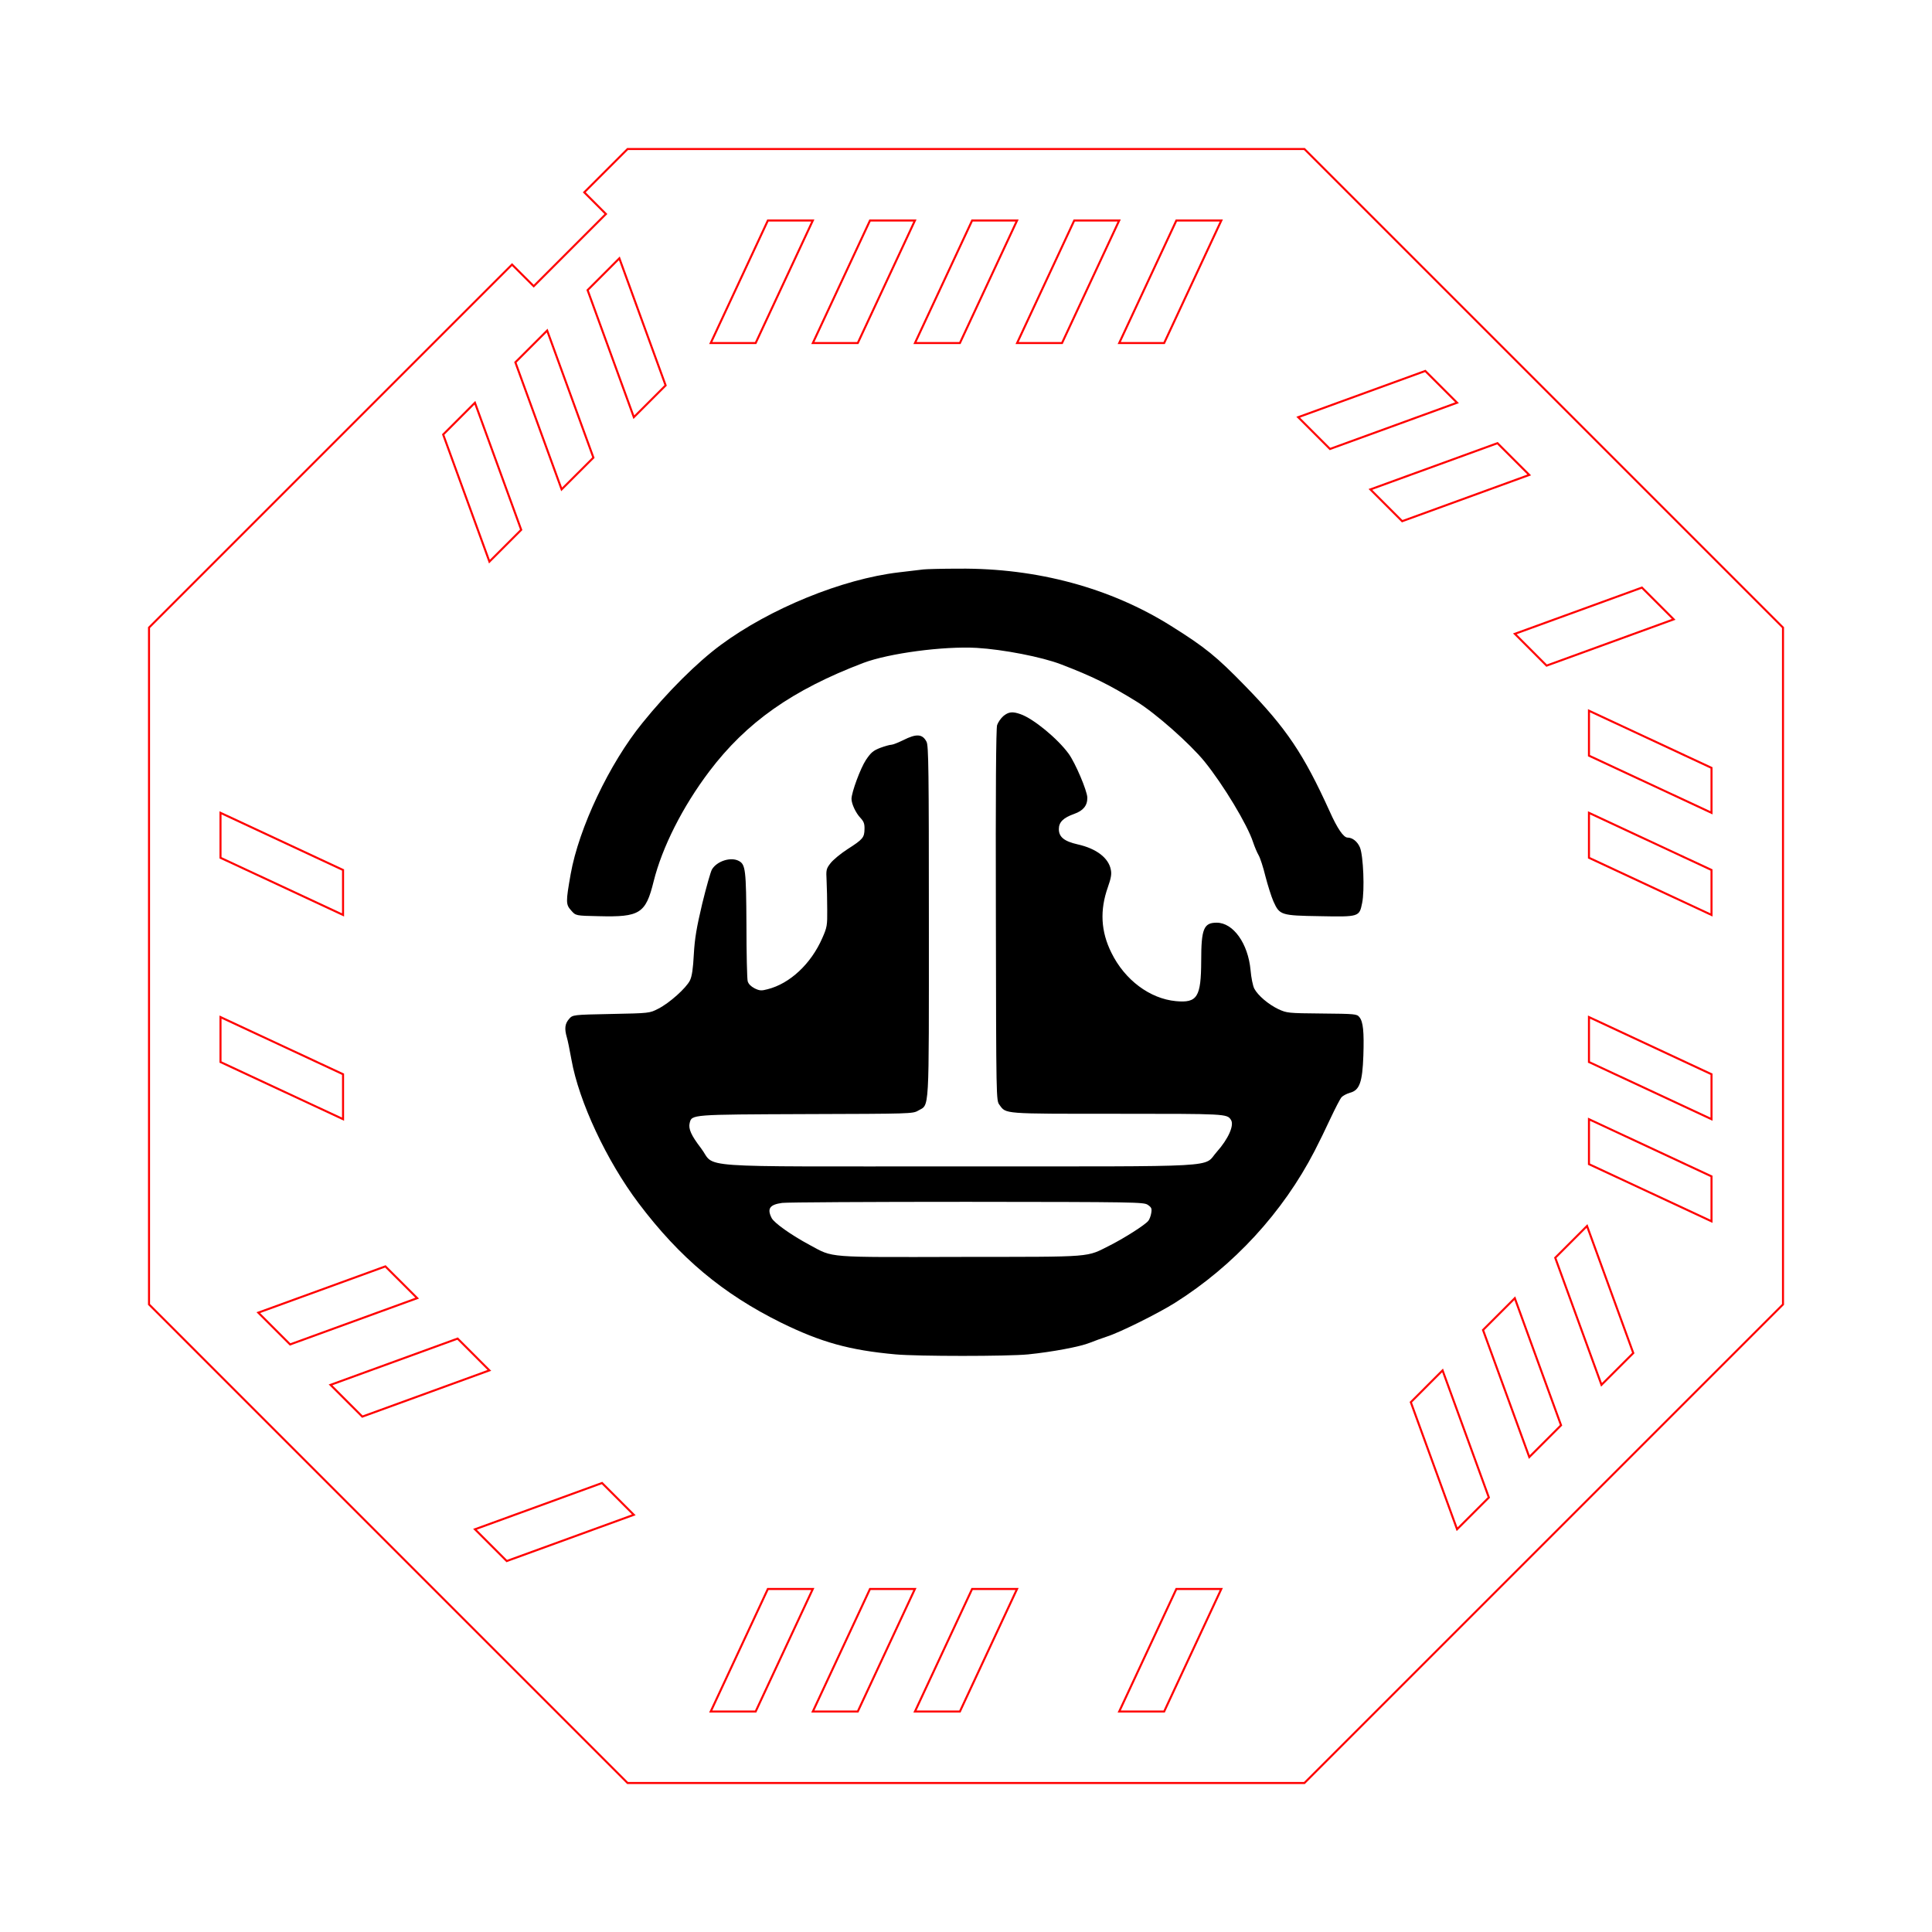
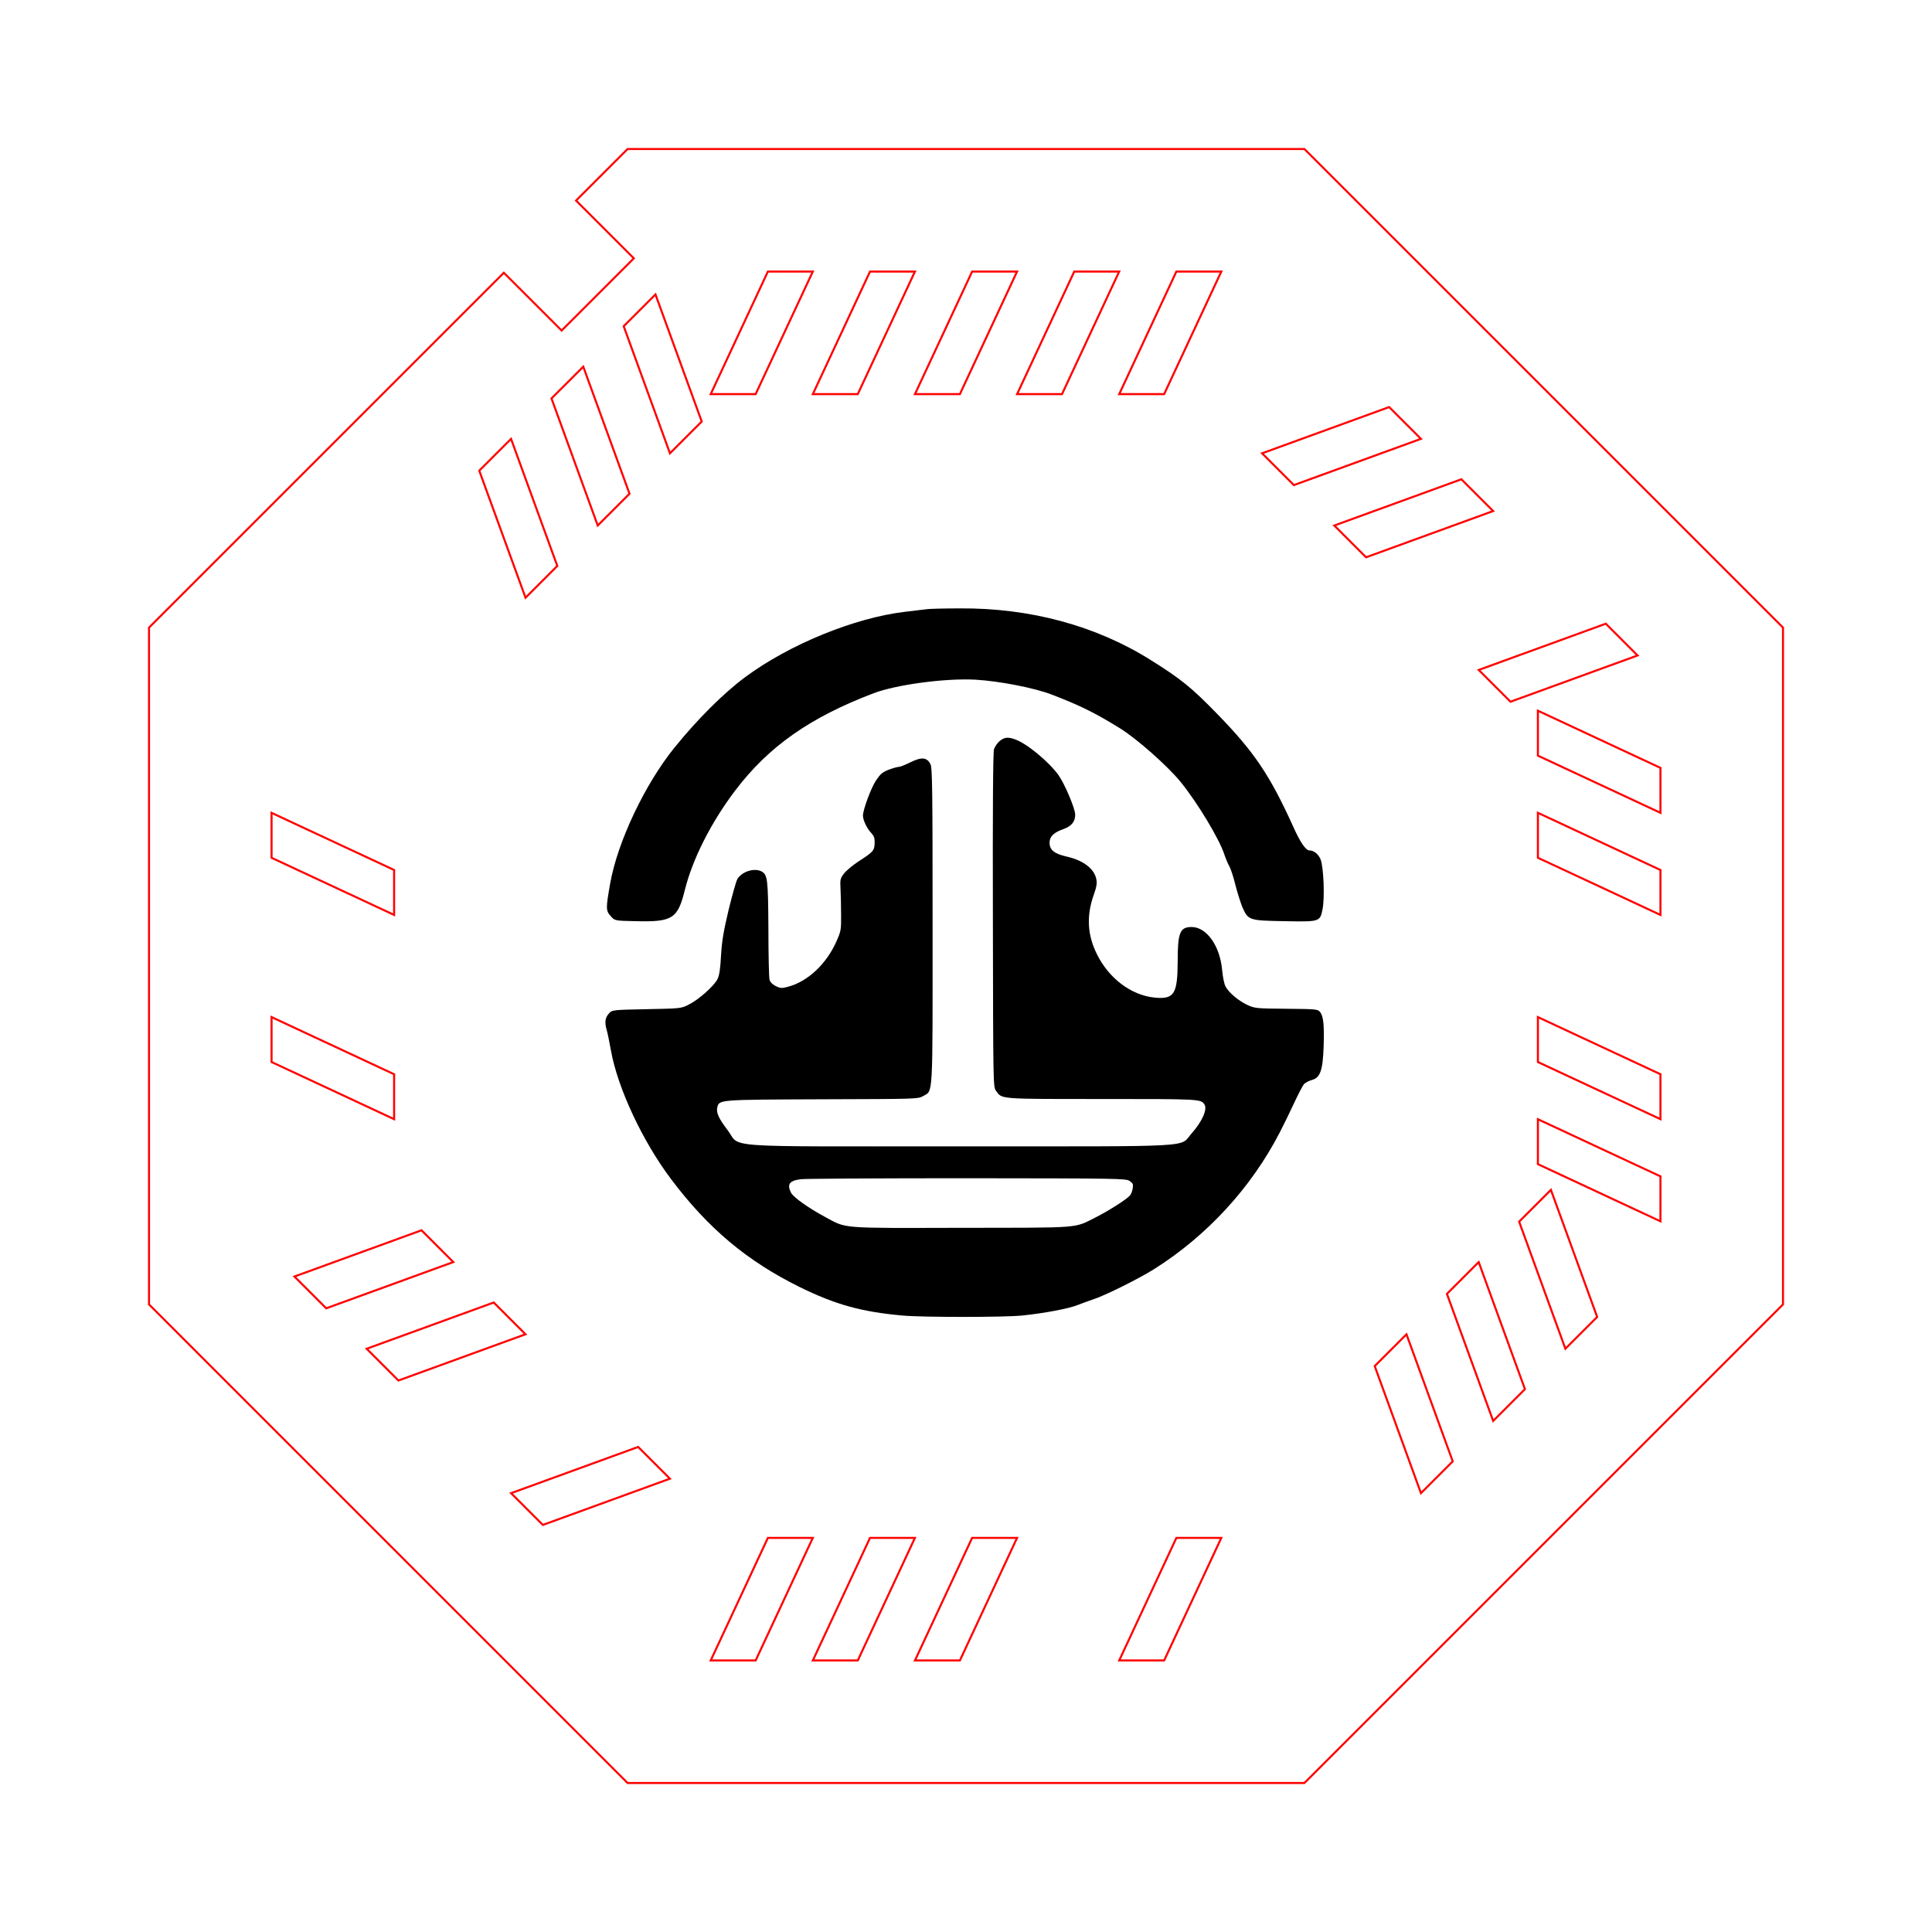
<svg xmlns="http://www.w3.org/2000/svg" width="94.591mm" height="94.591mm" viewBox="0 0 94.591 94.591">
  <style>
  .cut { fill: none; stroke: #ff0000; stroke-width: 0.1; }
  .mark { fill: none; stroke: #0000ff; stroke-width: 0.1; }
</style>
  <g id="I-ruins">
-     <polygon points="30.727,7.296 63.864,7.296 87.296,30.727 87.296,63.864 63.864,87.296 30.727,87.296 7.296,63.864 7.296,30.727 25.070,12.953 26.131,14.013 29.666,10.478 28.606,9.417" class="cut" />
-     <polygon points="34.797,16.796 36.997,16.796 39.795,10.796 37.595,10.796" class="cut" />
-     <polygon points="39.797,16.796 41.997,16.796 44.795,10.796 42.595,10.796" class="cut" />
-     <polygon points="44.797,16.796 46.997,16.796 49.795,10.796 47.595,10.796" class="cut" />
-     <polygon points="49.797,16.796 51.997,16.796 54.795,10.796 52.595,10.796" class="cut" />
-     <polygon points="54.797,16.796 56.997,16.796 59.795,10.796 57.595,10.796" class="cut" />
-     <polygon points="63.560,20.426 65.116,21.982 71.337,19.718 69.781,18.162" class="cut" />
-     <polygon points="67.095,23.962 68.651,25.518 74.872,23.253 73.316,21.698" class="cut" />
-     <polygon points="74.167,31.033 75.722,32.589 81.943,30.324 80.388,28.769" class="cut" />
-     <polygon points="77.796,34.797 77.796,36.997 83.796,39.795 83.796,37.595" class="cut" />
-     <polygon points="77.796,39.797 77.796,41.997 83.796,44.795 83.796,42.595" class="cut" />
-     <polygon points="77.796,49.797 77.796,51.997 83.796,54.795 83.796,52.595" class="cut" />
-     <polygon points="77.796,54.797 77.796,56.997 83.796,59.795 83.796,57.595" class="cut" />
-     <polygon points="77.701,60.024 76.145,61.580 78.409,67.801 79.965,66.245" class="cut" />
-     <polygon points="74.165,63.560 72.609,65.116 74.874,71.337 76.429,69.781" class="cut" />
-     <polygon points="70.629,67.095 69.074,68.651 71.338,74.872 72.894,73.316" class="cut" />
-     <polygon points="59.795,77.796 57.595,77.796 54.797,83.796 56.997,83.796" class="cut" />
-     <polygon points="49.795,77.796 47.595,77.796 44.797,83.796 46.997,83.796" class="cut" />
-     <polygon points="44.795,77.796 42.595,77.796 39.797,83.796 41.997,83.796" class="cut" />
-     <polygon points="39.795,77.796 37.595,77.796 34.797,83.796 36.997,83.796" class="cut" />
-     <polygon points="31.031,74.165 29.476,72.609 23.255,74.874 24.810,76.429" class="cut" />
-     <polygon points="23.960,67.094 22.405,65.538 16.184,67.803 17.739,69.358" class="cut" />
-     <polygon points="20.425,63.558 18.869,62.003 12.648,64.267 14.204,65.823" class="cut" />
-     <polygon points="16.796,54.795 16.796,52.595 10.796,49.797 10.796,51.997" class="cut" />
-     <polygon points="16.796,44.795 16.796,42.595 10.796,39.797 10.796,41.997" class="cut" />
-     <polygon points="23.962,27.496 25.518,25.940 23.253,19.719 21.698,21.275" class="cut" />
-     <polygon points="27.497,23.960 29.053,22.405 26.789,16.184 25.233,17.739" class="cut" />
-     <polygon points="31.033,20.425 32.589,18.869 30.324,12.648 28.769,14.204" class="cut" />
-     <svg x="27.296" y="27.296" width="40.000" height="40.000" viewBox="0 0 528 528">
+     <polygon points="30.727,7.296 63.864,7.296 87.296,30.727 87.296,63.864 63.864,87.296 30.727,87.296 7.296,63.864 7.296,30.727 24.668,13.355 27.497,16.183 31.032,12.647 28.204,9.819" class="cut" />
+     <polygon points="34.797,19.296 36.997,19.296 39.795,13.296 37.595,13.296" class="cut" />
+     <polygon points="39.797,19.296 41.997,19.296 44.795,13.296 42.595,13.296" class="cut" />
+     <polygon points="44.797,19.296 46.997,19.296 49.795,13.296 47.595,13.296" class="cut" />
+     <polygon points="49.797,19.296 51.997,19.296 54.795,13.296 52.595,13.296" class="cut" />
+     <polygon points="54.797,19.296 56.997,19.296 59.795,13.296 57.595,13.296" class="cut" />
+     <polygon points="61.792,22.194 63.348,23.750 69.569,21.486 68.013,19.930" class="cut" />
+     <polygon points="65.328,25.730 66.883,27.285 73.104,25.021 71.549,23.465" class="cut" />
+     <polygon points="72.399,32.801 73.954,34.356 80.175,32.092 78.620,30.536" class="cut" />
+     <polygon points="75.296,34.797 75.296,36.997 81.296,39.795 81.296,37.595" class="cut" />
+     <polygon points="75.296,39.797 75.296,41.997 81.296,44.795 81.296,42.595" class="cut" />
+     <polygon points="75.296,49.797 75.296,51.997 81.296,54.795 81.296,52.595" class="cut" />
+     <polygon points="75.296,54.797 75.296,56.997 81.296,59.795 81.296,57.595" class="cut" />
+     <polygon points="75.933,58.257 74.377,59.812 76.641,66.033 78.197,64.478" class="cut" />
+     <polygon points="72.397,61.792 70.842,63.348 73.106,69.569 74.661,68.013" class="cut" />
+     <polygon points="68.862,65.328 67.306,66.883 69.570,73.104 71.126,71.549" class="cut" />
+     <polygon points="59.795,75.296 57.595,75.296 54.797,81.296 56.997,81.296" class="cut" />
+     <polygon points="49.795,75.296 47.595,75.296 44.797,81.296 46.997,81.296" class="cut" />
+     <polygon points="44.795,75.296 42.595,75.296 39.797,81.296 41.997,81.296" class="cut" />
+     <polygon points="39.795,75.296 37.595,75.296 34.797,81.296 36.997,81.296" class="cut" />
+     <polygon points="32.799,72.397 31.244,70.842 25.023,73.106 26.578,74.661" class="cut" />
+     <polygon points="25.728,65.326 24.173,63.771 17.952,66.035 19.507,67.590" class="cut" />
+     <polygon points="22.193,61.791 20.637,60.235 14.416,62.499 15.972,64.055" class="cut" />
+     <polygon points="19.296,54.795 19.296,52.595 13.296,49.797 13.296,51.997" class="cut" />
+     <polygon points="19.296,44.795 19.296,42.595 13.296,39.797 13.296,41.997" class="cut" />
+     <polygon points="25.730,29.264 27.285,27.708 25.021,21.487 23.465,23.043" class="cut" />
+     <polygon points="29.265,25.728 30.821,24.173 28.557,17.952 27.001,19.507" class="cut" />
+     <polygon points="32.801,22.193 34.356,20.637 32.092,14.416 30.536,15.972" class="cut" />
+     <svg x="29.296" y="29.296" width="36.000" height="36.000" viewBox="0 0 528 528">
      <g transform="translate(0,528) scale(0.1,-0.1)" fill="#000000" stroke="none">
        <path d="M2365 5203 c-16 -2 -88 -10 -160 -19 -365 -43 -832 -234 -1150 -469 -154 -114 -344 -303 -507 -505 -213 -262 -410 -678 -463 -976 -32 -182 -32 -196 4 -236 29 -33 29 -33 177 -36 266 -7 304 17 355 224 55 221 187 483 360 712 240 317 536 526 996 701 165 62 516 109 732 97 171 -10 422 -59 544 -106 204 -78 313 -132 491 -242 123 -76 343 -271 437 -386 123 -152 278 -410 314 -521 10 -30 26 -68 36 -85 10 -17 30 -78 44 -136 15 -58 38 -131 52 -163 40 -88 47 -91 301 -95 253 -5 254 -4 272 85 17 81 8 305 -14 359 -16 38 -48 64 -80 64 -26 0 -66 58 -116 170 -168 370 -279 536 -545 809 -186 191 -258 250 -480 389 -392 246 -866 374 -1370 370 -110 0 -213 -3 -230 -5z M2881 4255 c-16 -14 -34 -40 -40 -58 -7 -21 -10 -423 -8 -1229 2 -1196 2 -1197 23 -1225 44 -60 16 -58 759 -58 703 0 712 0 737 -39 23 -34 -16 -123 -92 -208 -91 -102 74 -93 -1670 -93 -1760 0 -1562 -14 -1663 118 -63 82 -82 125 -73 162 14 56 6 55 754 58 671 2 688 2 722 22 75 44 70 -43 70 1223 0 975 -2 1137 -15 1161 -26 51 -65 54 -150 11 -33 -16 -68 -30 -77 -30 -10 0 -42 -9 -72 -20 -46 -18 -60 -30 -92 -77 -36 -54 -94 -211 -94 -253 0 -32 28 -92 58 -123 21 -23 27 -37 26 -72 -1 -55 -10 -66 -110 -130 -45 -29 -94 -70 -110 -91 -27 -35 -29 -42 -25 -113 2 -42 4 -125 4 -186 1 -103 -1 -115 -32 -185 -73 -167 -210 -294 -353 -330 -41 -11 -52 -10 -85 6 -24 13 -39 28 -44 46 -4 15 -8 179 -8 364 -2 356 -6 390 -49 413 -52 28 -142 -1 -174 -55 -9 -16 -37 -116 -63 -222 -36 -153 -48 -221 -54 -325 -5 -95 -12 -143 -25 -170 -24 -49 -133 -147 -205 -183 -56 -29 -56 -29 -304 -34 -249 -5 -249 -5 -273 -33 -26 -30 -30 -62 -14 -117 6 -19 19 -84 30 -145 48 -271 228 -655 434 -928 267 -354 545 -586 921 -772 259 -127 442 -178 740 -205 144 -13 724 -13 856 0 158 16 338 50 399 75 30 12 80 30 110 40 83 26 332 150 440 218 381 240 698 585 903 982 26 50 72 144 102 209 31 66 63 128 72 138 9 10 34 23 55 29 61 16 80 67 86 240 5 154 -1 219 -26 249 -16 20 -27 21 -242 23 -220 2 -226 3 -281 28 -65 31 -133 89 -156 133 -9 17 -20 71 -24 119 -16 173 -112 307 -219 307 -84 0 -100 -40 -100 -247 -1 -234 -25 -273 -164 -260 -168 16 -330 137 -416 312 -69 138 -76 276 -23 425 20 57 25 84 19 112 -14 76 -93 137 -214 164 -88 20 -122 48 -122 99 0 45 29 73 99 98 59 21 86 54 85 106 -2 46 -77 222 -120 282 -72 99 -230 229 -313 257 -51 18 -76 15 -110 -13z m933 -3158 c25 -17 28 -24 23 -54 -3 -19 -12 -42 -19 -50 -22 -27 -151 -109 -243 -156 -164 -82 -90 -76 -966 -77 -883 -2 -823 -7 -979 77 -121 65 -229 142 -246 174 -31 61 -13 87 68 98 29 4 566 7 1193 7 1092 -1 1142 -2 1169 -19z" />
      </g>
    </svg>
  </g>
</svg>
